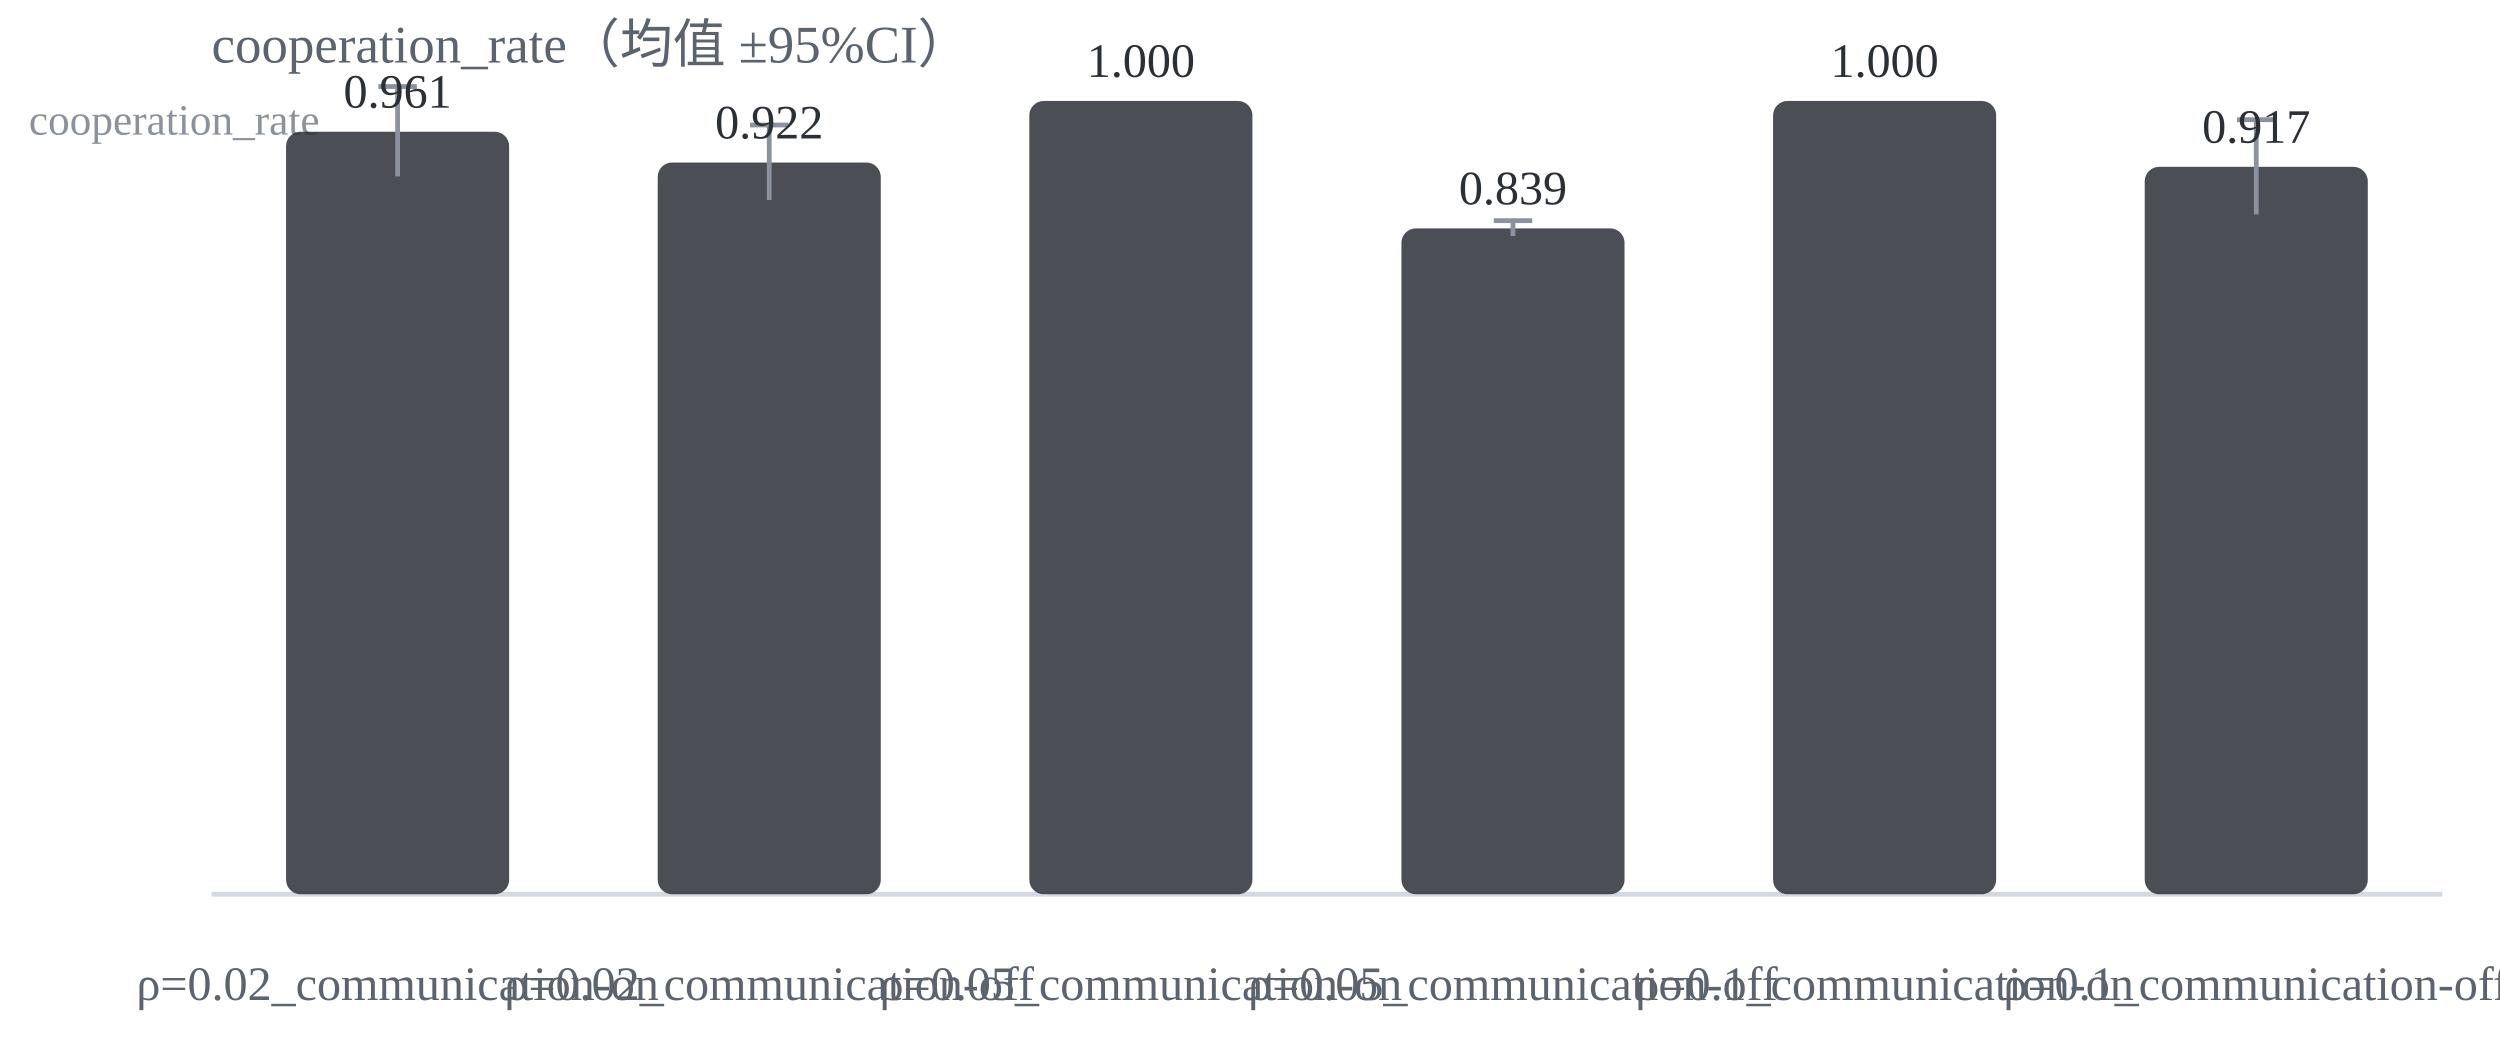
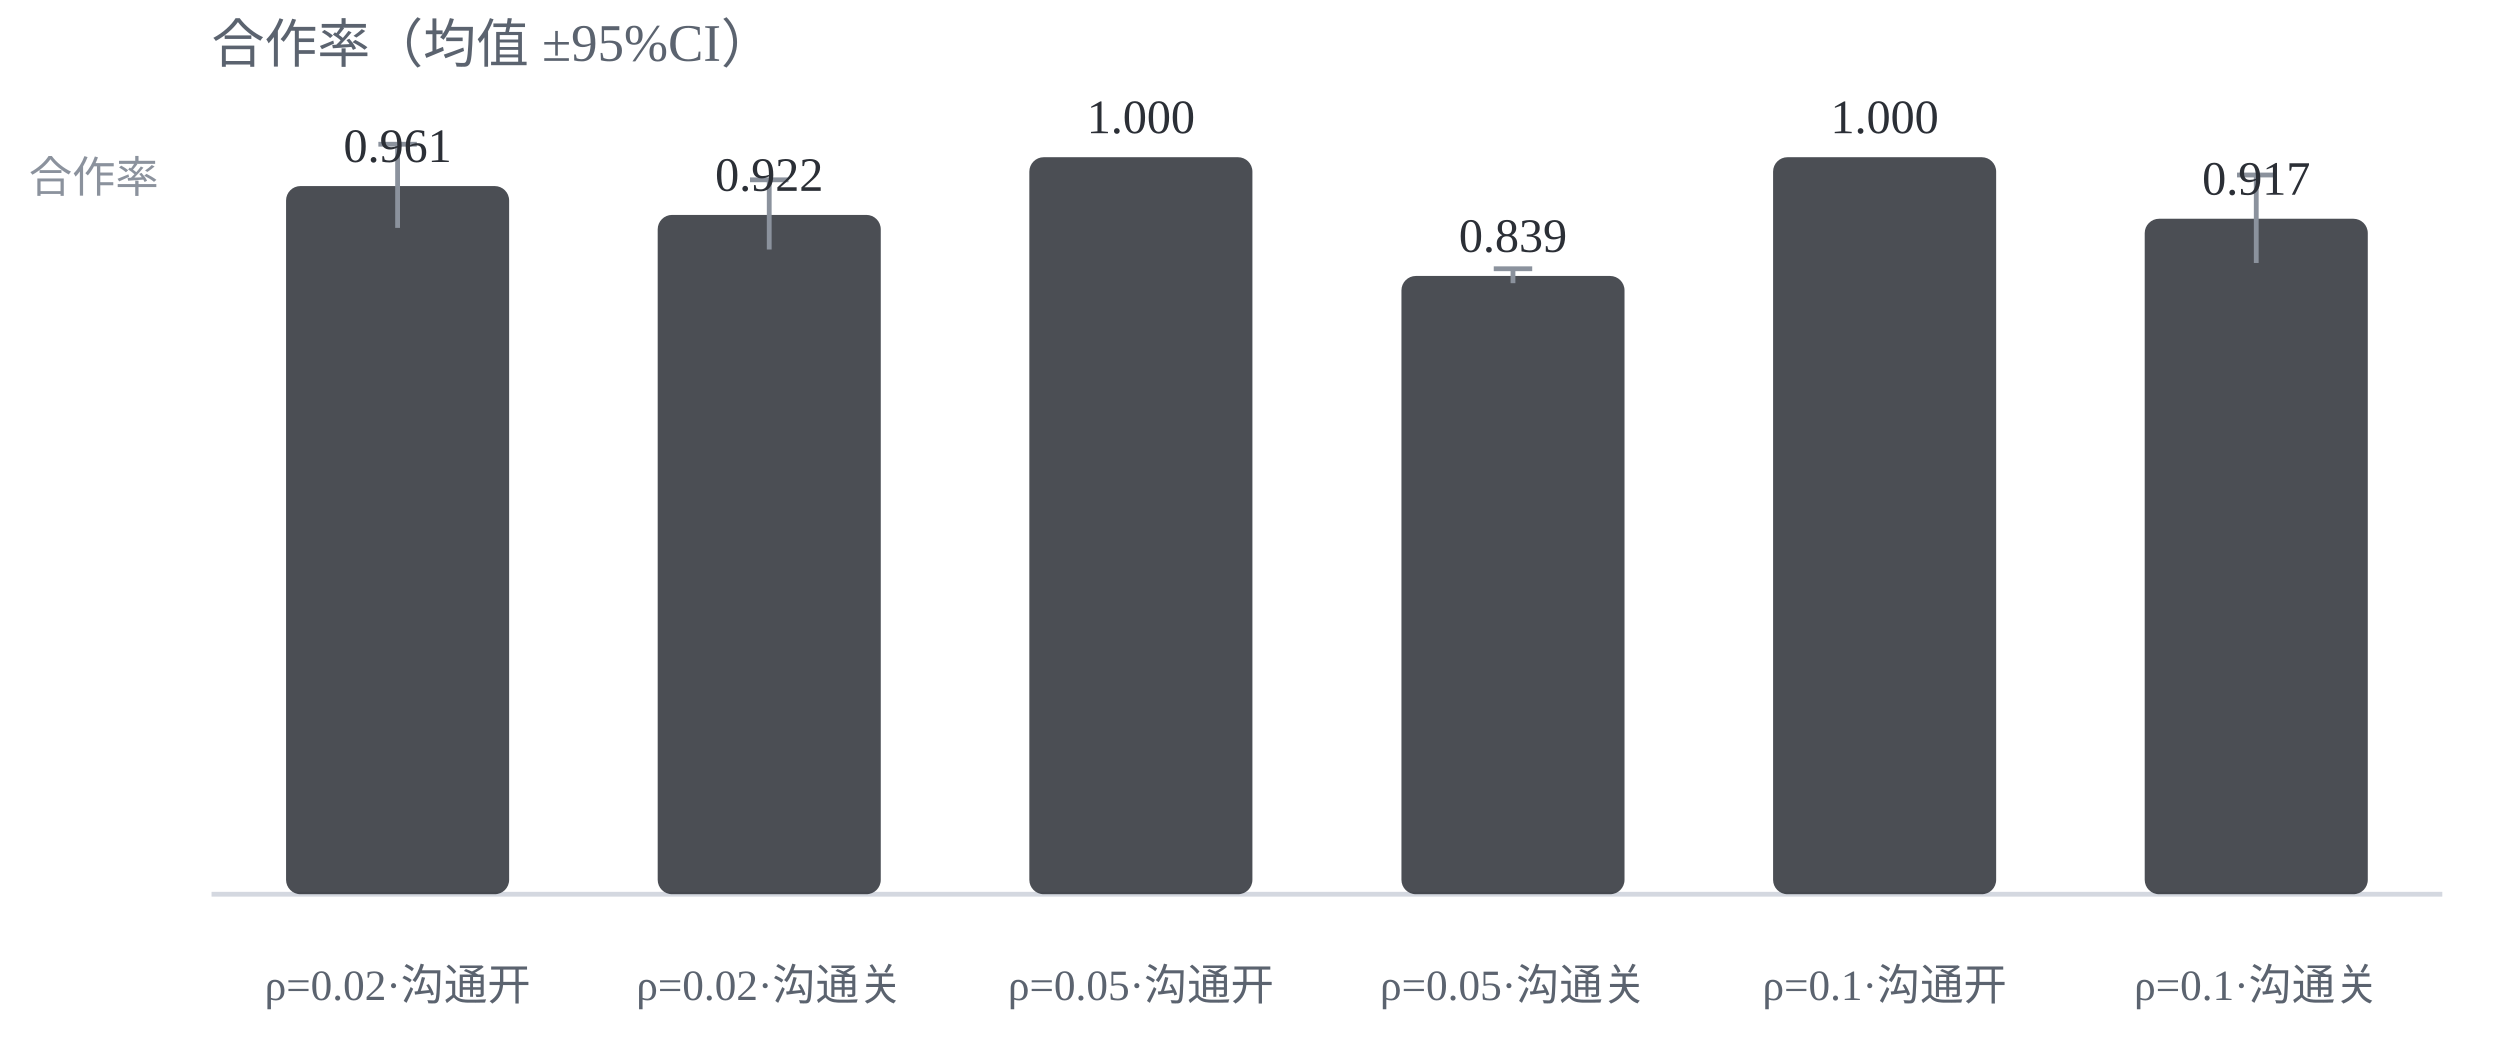
<svg xmlns="http://www.w3.org/2000/svg" viewBox="0 0 520 220" width="520" height="220">
-   <text x="44" y="13" font-size="11" fill="#5b636f">cooperation_rate（均值 ±95%CI）</text>
-   <text x="6" y="28" font-size="9" fill="#8b929d">cooperation_rate</text>
+   <text x="44" y="13" font-size="11" fill="#5b636f">合作率（均值 ±95%CI）</text>
+   <text x="6" y="40" font-size="9" fill="#8b929d">合作率</text>
  <line x1="44" y1="186" x2="508" y2="186" stroke="#d4d8e0" />
-   <rect x="59.5" y="27.4" width="46.4" height="158.6" rx="3" fill="var(--brand, #2b2f36)" opacity="0.85" />
-   <line x1="82.7" y1="18.0" x2="82.7" y2="36.7" stroke="#8b929d" />
-   <line x1="78.7" y1="18.0" x2="86.7" y2="18.0" stroke="#8b929d" />
-   <text x="82.7" y="208.0" font-size="10" fill="#5b636f" text-anchor="middle">ρ=0.02_communication-on</text>
-   <text x="82.7" y="22.4" font-size="10" fill="#2b2f36" text-anchor="middle">0.961</text>
-   <rect x="136.8" y="33.8" width="46.4" height="152.2" rx="3" fill="var(--brand, #2b2f36)" opacity="0.85" />
-   <line x1="160.0" y1="26.0" x2="160.0" y2="41.6" stroke="#8b929d" />
-   <line x1="156.0" y1="26.0" x2="164.0" y2="26.0" stroke="#8b929d" />
-   <text x="160.0" y="208.0" font-size="10" fill="#5b636f" text-anchor="middle">ρ=0.02_communication-off</text>
-   <text x="160.0" y="28.8" font-size="10" fill="#2b2f36" text-anchor="middle">0.922</text>
-   <rect x="214.1" y="21.0" width="46.4" height="165.0" rx="3" fill="var(--brand, #2b2f36)" opacity="0.85" />
-   <text x="237.3" y="208.0" font-size="10" fill="#5b636f" text-anchor="middle">ρ=0.05_communication-on</text>
-   <text x="237.3" y="16.0" font-size="10" fill="#2b2f36" text-anchor="middle">1.000</text>
-   <rect x="291.5" y="47.5" width="46.4" height="138.5" rx="3" fill="var(--brand, #2b2f36)" opacity="0.85" />
-   <line x1="314.7" y1="45.9" x2="314.7" y2="49.1" stroke="#8b929d" />
-   <line x1="310.7" y1="45.9" x2="318.7" y2="45.9" stroke="#8b929d" />
-   <text x="314.7" y="208.0" font-size="10" fill="#5b636f" text-anchor="middle">ρ=0.05_communication-off</text>
-   <text x="314.7" y="42.5" font-size="10" fill="#2b2f36" text-anchor="middle">0.839</text>
-   <rect x="368.8" y="21.0" width="46.4" height="165.0" rx="3" fill="var(--brand, #2b2f36)" opacity="0.85" />
-   <text x="392.0" y="208.0" font-size="10" fill="#5b636f" text-anchor="middle">ρ=0.1_communication-on</text>
-   <text x="392.0" y="16.0" font-size="10" fill="#2b2f36" text-anchor="middle">1.000</text>
-   <rect x="446.1" y="34.7" width="46.4" height="151.3" rx="3" fill="var(--brand, #2b2f36)" opacity="0.85" />
-   <line x1="469.3" y1="24.9" x2="469.3" y2="44.6" stroke="#8b929d" />
-   <line x1="465.3" y1="24.9" x2="473.3" y2="24.9" stroke="#8b929d" />
-   <text x="469.3" y="208.0" font-size="10" fill="#5b636f" text-anchor="middle">ρ=0.1_communication-off</text>
-   <text x="469.3" y="29.7" font-size="10" fill="#2b2f36" text-anchor="middle">0.917</text>
+   <rect x="59.5" y="38.7" width="46.4" height="147.3" rx="3" fill="var(--brand, #2b2f36)" opacity="0.85" />
+   <line x1="82.7" y1="30.0" x2="82.7" y2="47.4" stroke="#8b929d" />
+   <line x1="78.7" y1="30.0" x2="86.7" y2="30.0" stroke="#8b929d" />
+   <text x="82.7" y="208.0" font-size="9" fill="#5b636f" text-anchor="middle">ρ=0.02·沟通开</text>
+   <text x="82.7" y="33.7" font-size="10" fill="#2b2f36" text-anchor="middle">0.961</text>
+   <rect x="136.8" y="44.7" width="46.4" height="141.3" rx="3" fill="var(--brand, #2b2f36)" opacity="0.85" />
+   <line x1="160.0" y1="37.4" x2="160.0" y2="51.9" stroke="#8b929d" />
+   <line x1="156.0" y1="37.4" x2="164.0" y2="37.4" stroke="#8b929d" />
+   <text x="160.0" y="208.0" font-size="9" fill="#5b636f" text-anchor="middle">ρ=0.02·沟通关</text>
+   <text x="160.0" y="39.7" font-size="10" fill="#2b2f36" text-anchor="middle">0.922</text>
+   <rect x="214.1" y="32.7" width="46.4" height="153.3" rx="3" fill="var(--brand, #2b2f36)" opacity="0.85" />
+   <text x="237.3" y="208.0" font-size="9" fill="#5b636f" text-anchor="middle">ρ=0.05·沟通开</text>
+   <text x="237.3" y="27.7" font-size="10" fill="#2b2f36" text-anchor="middle">1.000</text>
+   <rect x="291.5" y="57.4" width="46.4" height="128.6" rx="3" fill="var(--brand, #2b2f36)" opacity="0.85" />
+   <line x1="314.7" y1="55.9" x2="314.7" y2="58.9" stroke="#8b929d" />
+   <line x1="310.7" y1="55.9" x2="318.7" y2="55.9" stroke="#8b929d" />
+   <text x="314.7" y="208.0" font-size="9" fill="#5b636f" text-anchor="middle">ρ=0.05·沟通关</text>
+   <text x="314.7" y="52.4" font-size="10" fill="#2b2f36" text-anchor="middle">0.839</text>
+   <rect x="368.8" y="32.7" width="46.4" height="153.3" rx="3" fill="var(--brand, #2b2f36)" opacity="0.85" />
+   <text x="392.0" y="208.0" font-size="9" fill="#5b636f" text-anchor="middle">ρ=0.1·沟通开</text>
+   <text x="392.0" y="27.7" font-size="10" fill="#2b2f36" text-anchor="middle">1.000</text>
+   <rect x="446.1" y="45.5" width="46.4" height="140.5" rx="3" fill="var(--brand, #2b2f36)" opacity="0.85" />
+   <line x1="469.3" y1="36.4" x2="469.3" y2="54.7" stroke="#8b929d" />
+   <line x1="465.3" y1="36.4" x2="473.3" y2="36.4" stroke="#8b929d" />
+   <text x="469.3" y="208.0" font-size="9" fill="#5b636f" text-anchor="middle">ρ=0.1·沟通关</text>
+   <text x="469.3" y="40.5" font-size="10" fill="#2b2f36" text-anchor="middle">0.917</text>
</svg>
